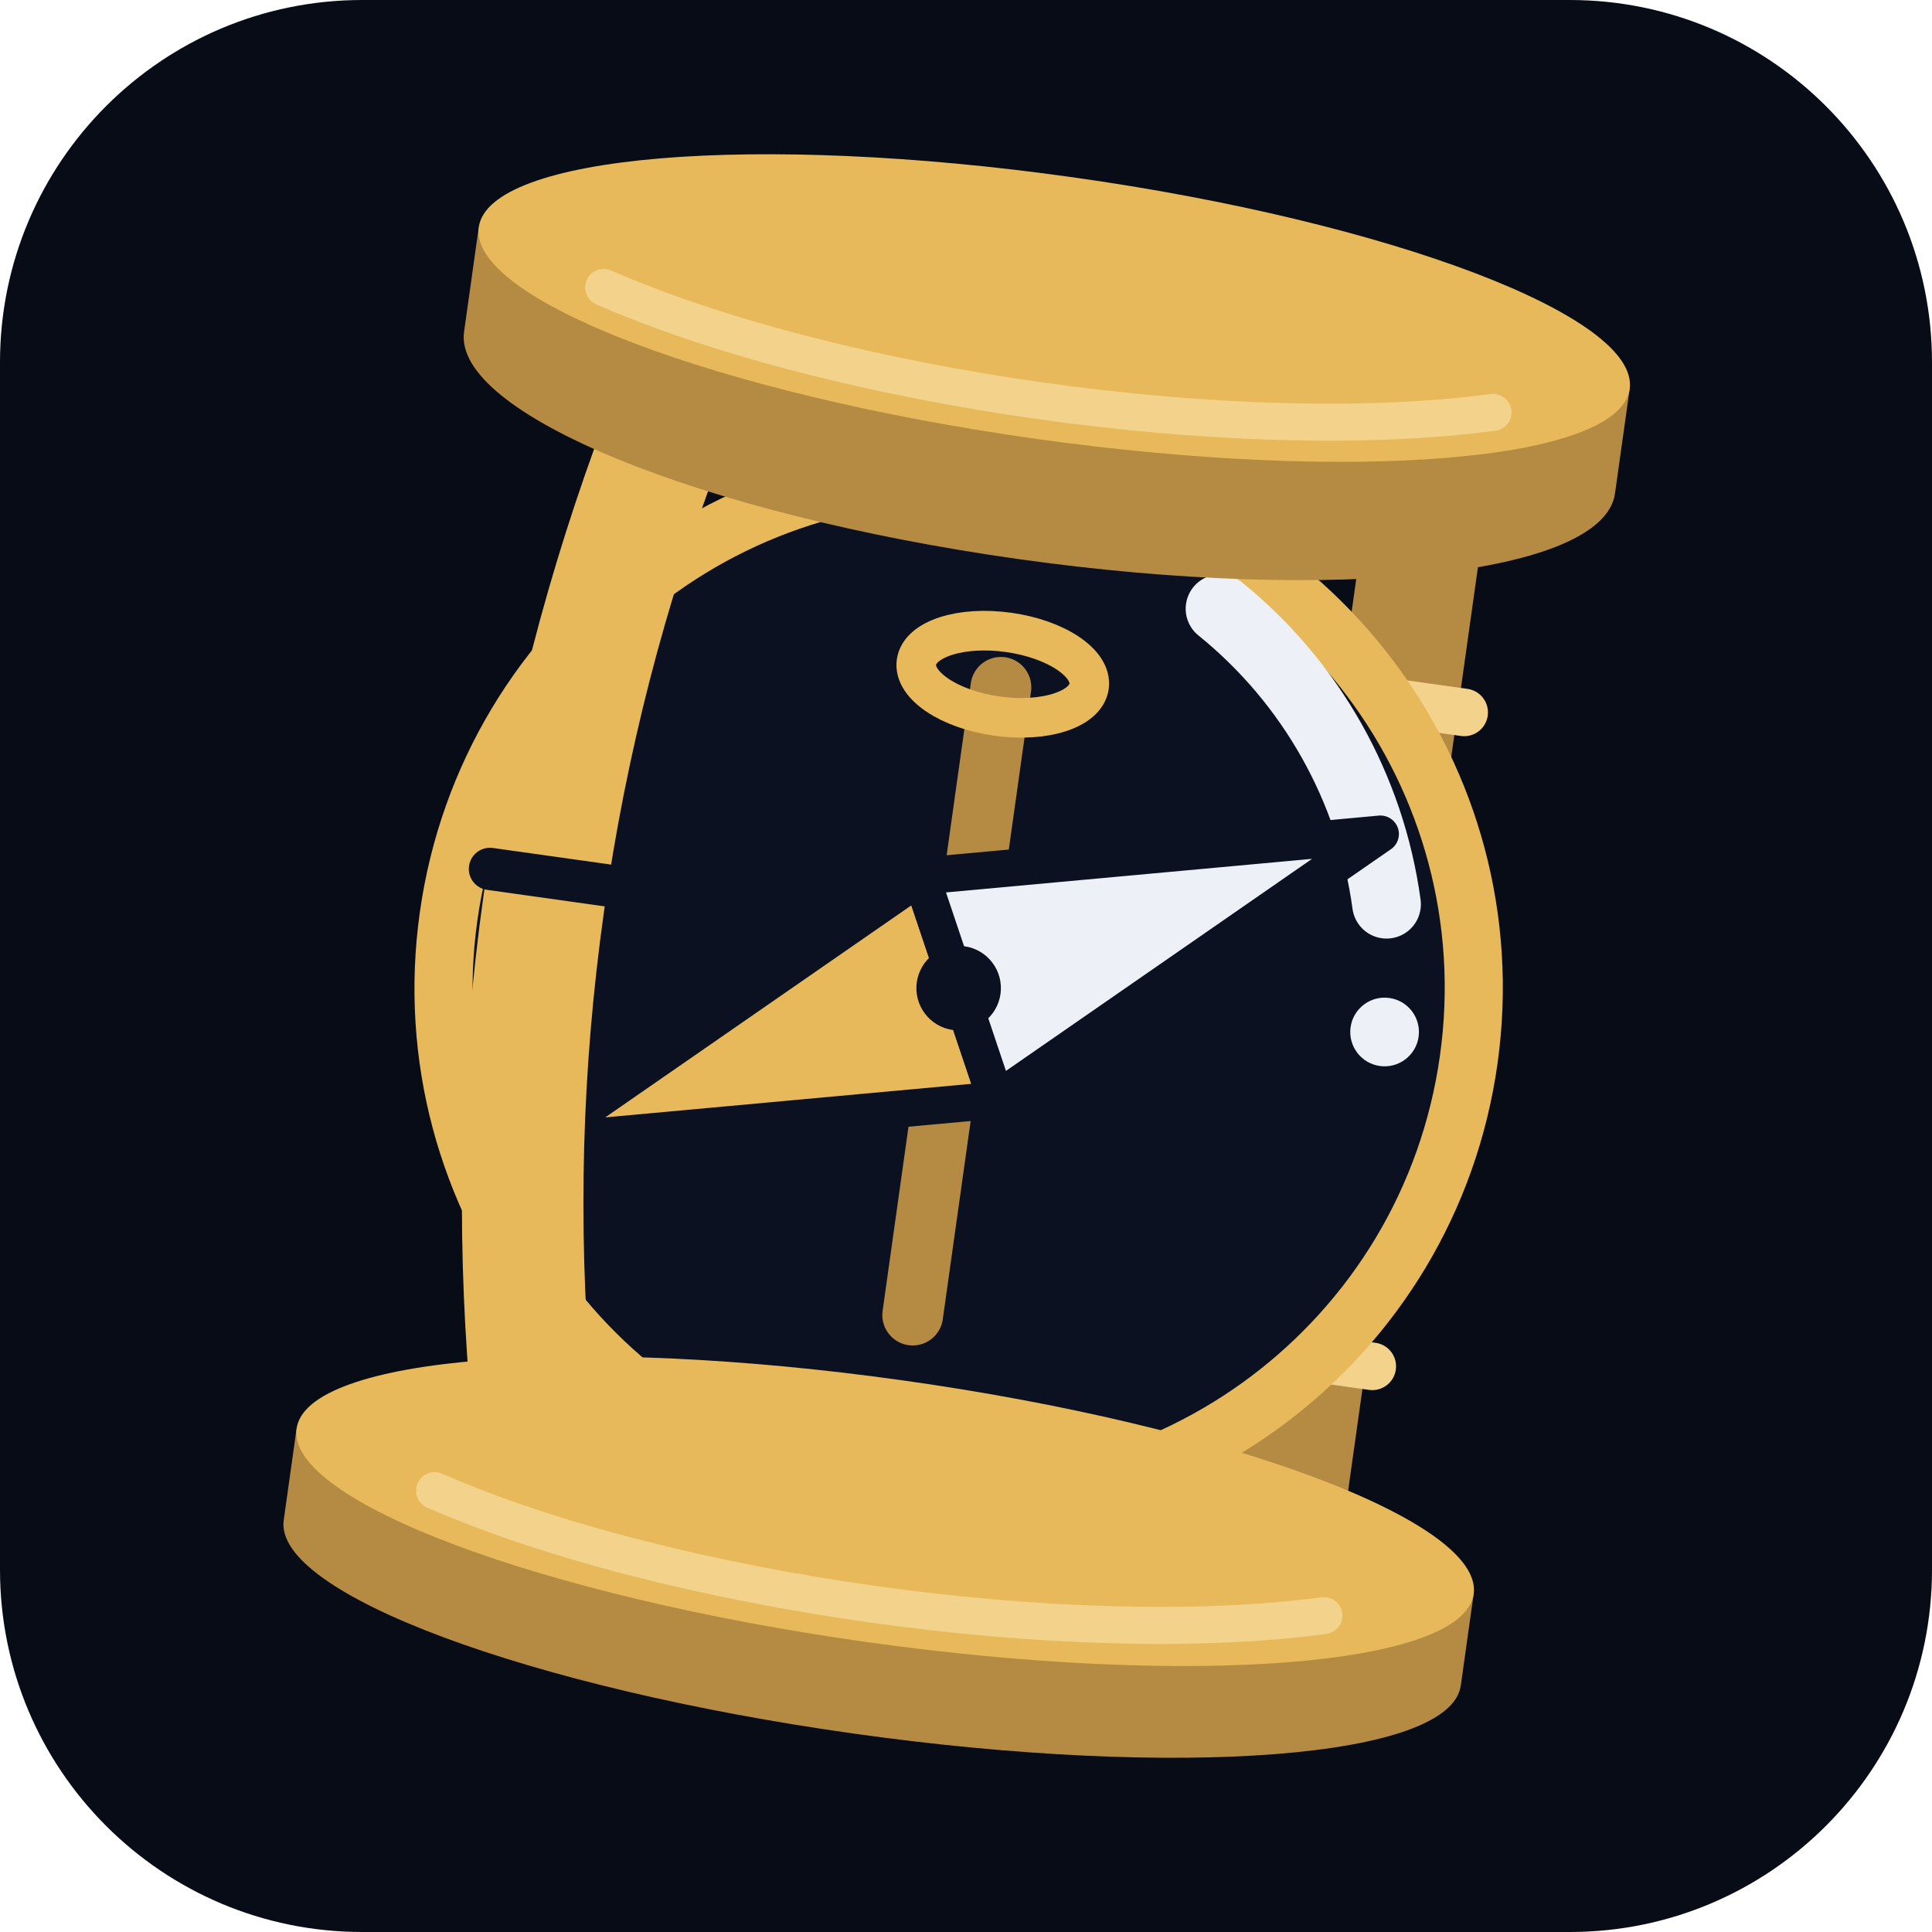
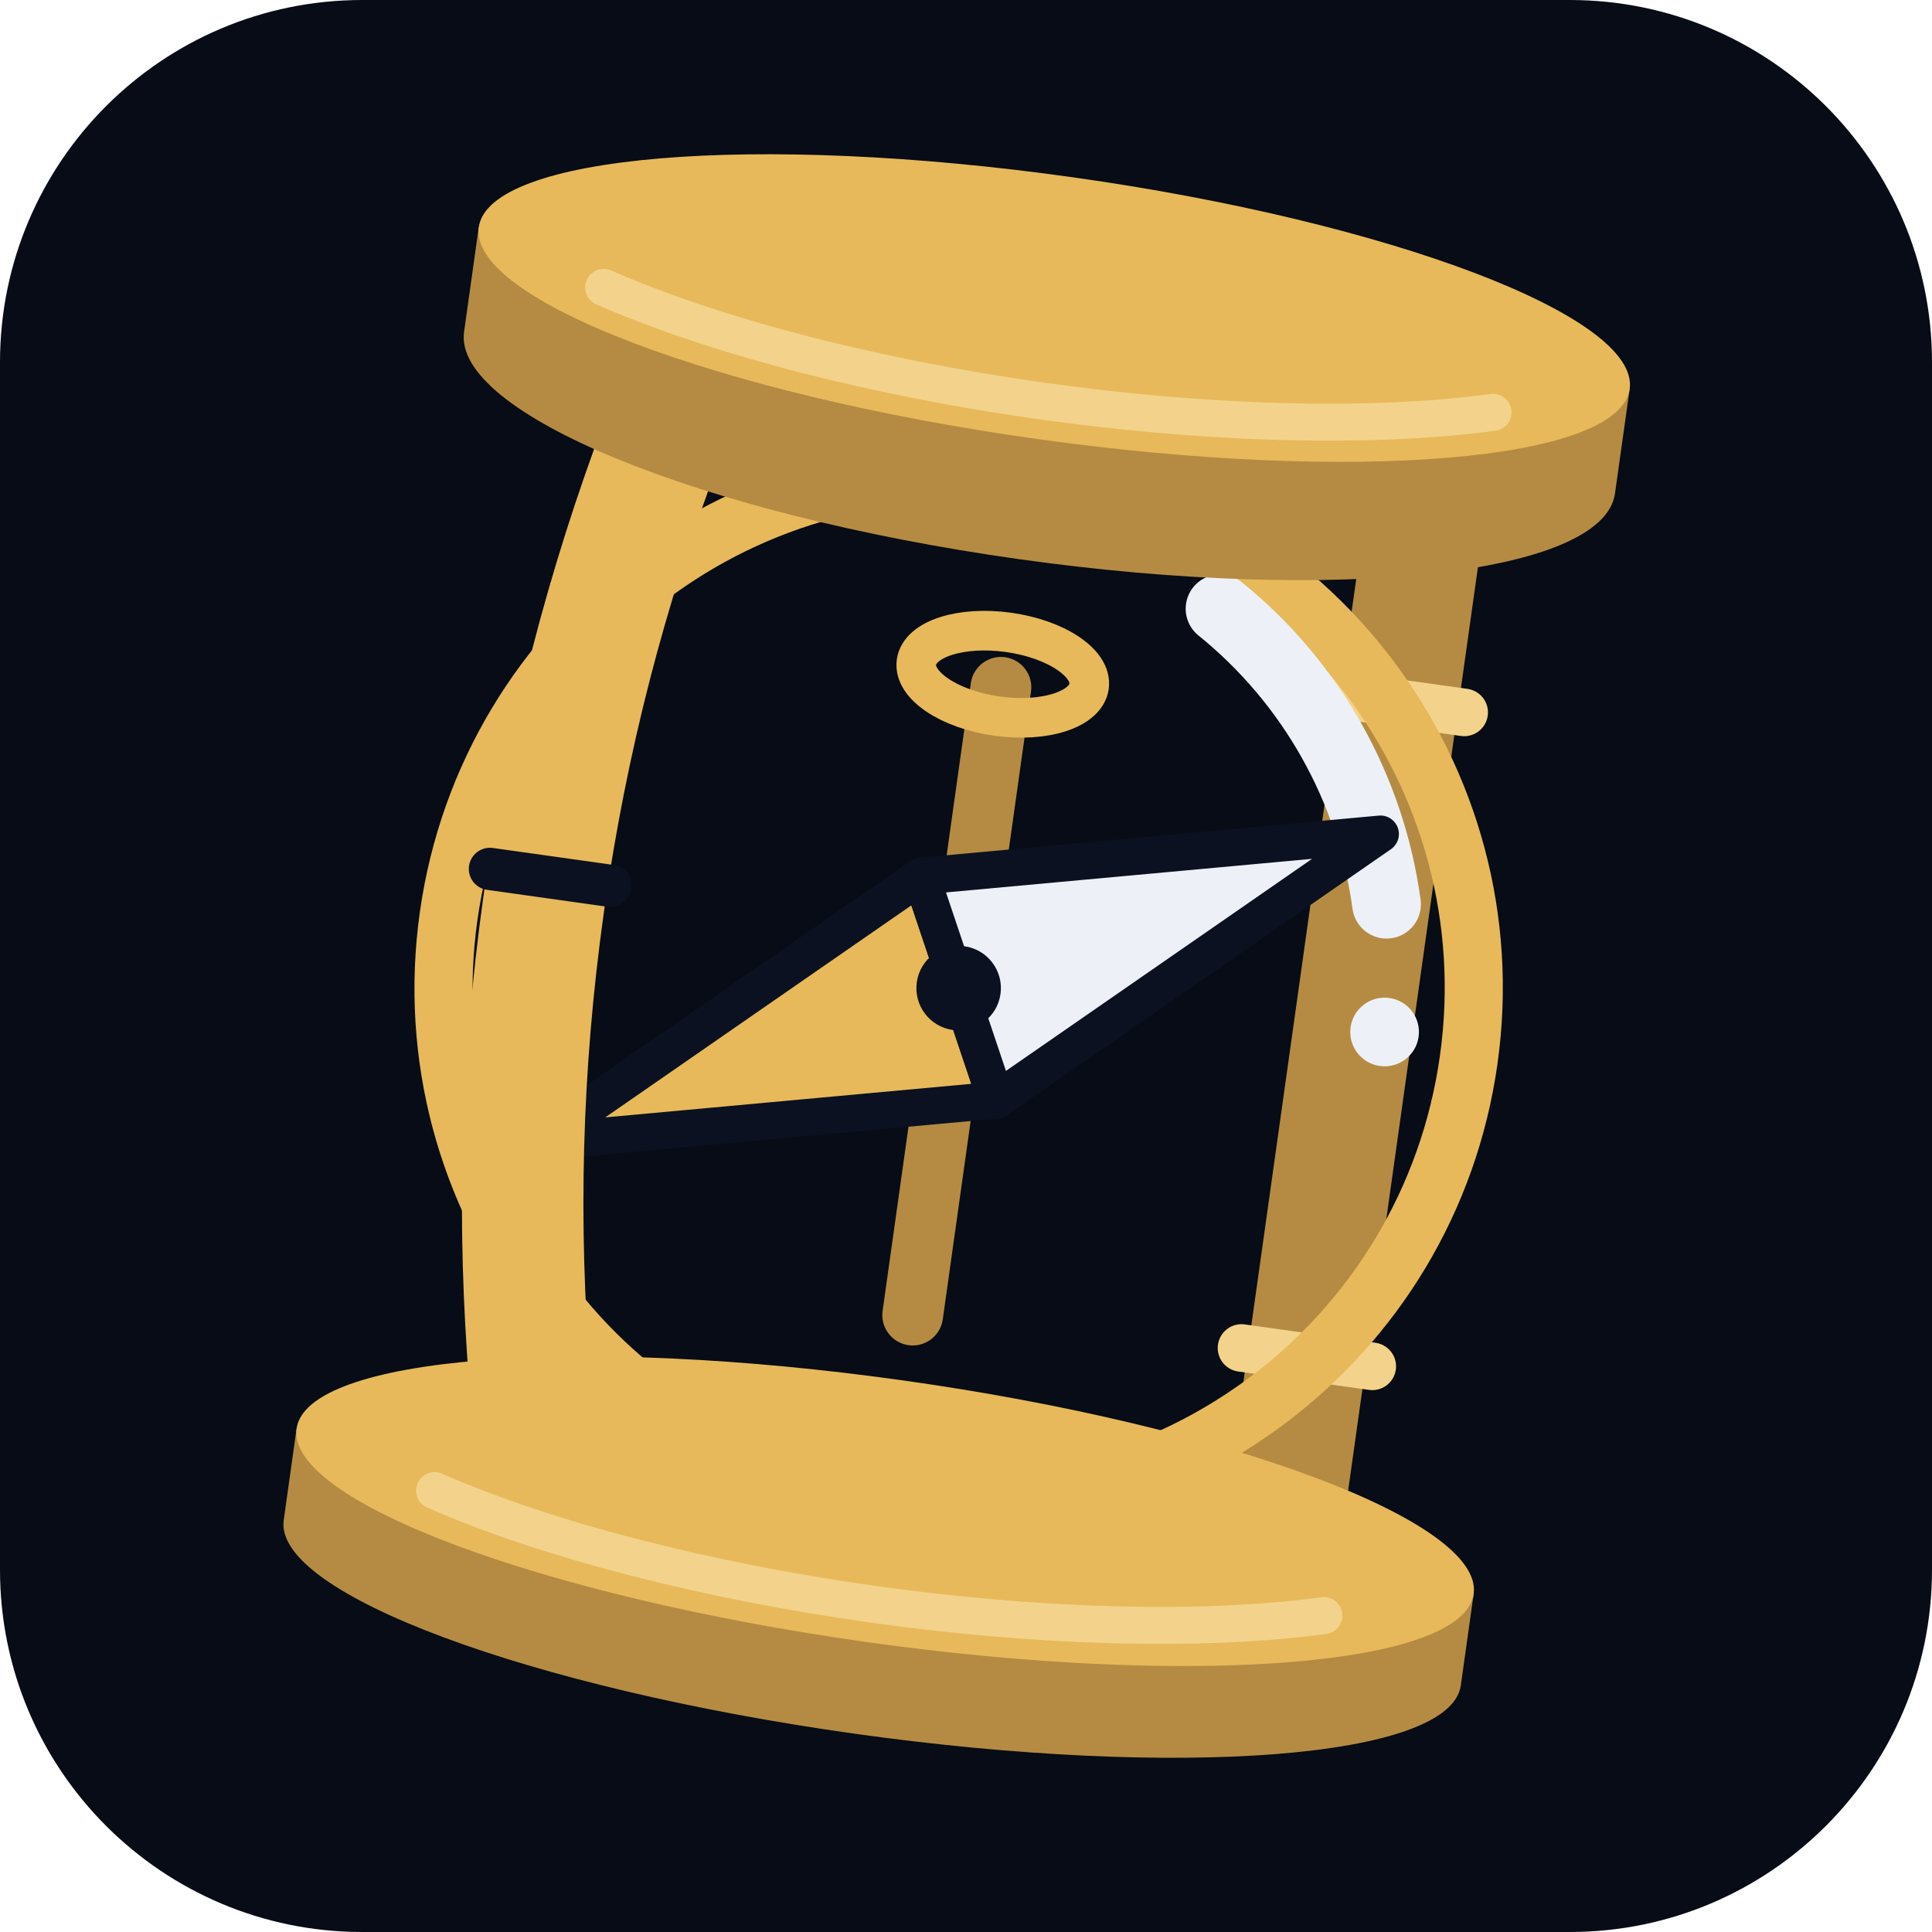
<svg xmlns="http://www.w3.org/2000/svg" viewBox="0 0 64 64" fill="none">
  <rect width="64" height="64" rx="12" fill="#070c16" />
  <g transform="translate(4 3) scale(.875)">
    <g transform="rotate(8 32 32)">
      <path d="M47 15v37" stroke="#b58b43" stroke-width="4.5" stroke-linecap="round" />
      <path d="M44.5 21h5M44.5 46h5" stroke="#f3d38b" stroke-width="1.8" stroke-linecap="round" />
-       <circle cx="32" cy="34" r="19.5" fill="#0b1120" stroke="#e7b95a" stroke-width="2.2" />
+       <circle cx="32" cy="34" r="19.5" fill="none" stroke="#e7b95a" stroke-width="2.2" />
      <path d="M39.8 18.4a17.4 17.4 0 0 1 7.8 10.2" stroke="#edf1f7" stroke-width="2.6" stroke-linecap="round" />
      <circle cx="48.2" cy="33.4" r="1.3" fill="#edf1f7" />
      <path d="M32 22.5v24" stroke="#b58b43" stroke-width="2.3" stroke-linecap="round" />
      <ellipse cx="32" cy="22" rx="3.3" ry="1.6" stroke="#e7b95a" stroke-width="1.5" />
      <path d="m17 42 13-12 4 8-17 4Z" fill="#e7b95a" stroke="#0b1120" stroke-width="1.4" stroke-linejoin="round" />
      <path d="m47 26-13 12-4-8 17-4Z" fill="#edf1f7" stroke="#0b1120" stroke-width="1.4" stroke-linejoin="round" />
      <circle cx="32" cy="34" r="1.6" fill="#0b1120" />
      <path d="M18 15c-1.3 5.8-2 11.7-2 18s.7 12.2 2 18" stroke="#e7b95a" stroke-width="4.6" stroke-linecap="round" />
      <path d="M13.8 32h4.6" stroke="#0b1120" stroke-width="1.6" stroke-linecap="round" />
      <path d="M10 8v4c0 3.1 9.8 5.6 22 5.6s22-2.5 22-5.6V8H10Z" fill="#b58b43" />
      <ellipse cx="32" cy="8" rx="22" ry="5" fill="#e7b95a" />
      <path d="M15 9.6c9.3 2.6 24.7 2.6 34 0" stroke="#f3d38b" stroke-width="1.4" stroke-linecap="round" />
      <path d="M9.5 54v3.5C9.5 60.3 19.6 62.5 32 62.5s22.5-2.2 22.5-5V54h-45Z" fill="#b58b43" />
      <ellipse cx="32" cy="54" rx="22.5" ry="5" fill="#e7b95a" />
      <path d="M15 55.6c9.3 2.6 24.7 2.6 34 0" stroke="#f3d38b" stroke-width="1.4" stroke-linecap="round" />
    </g>
  </g>
</svg>
